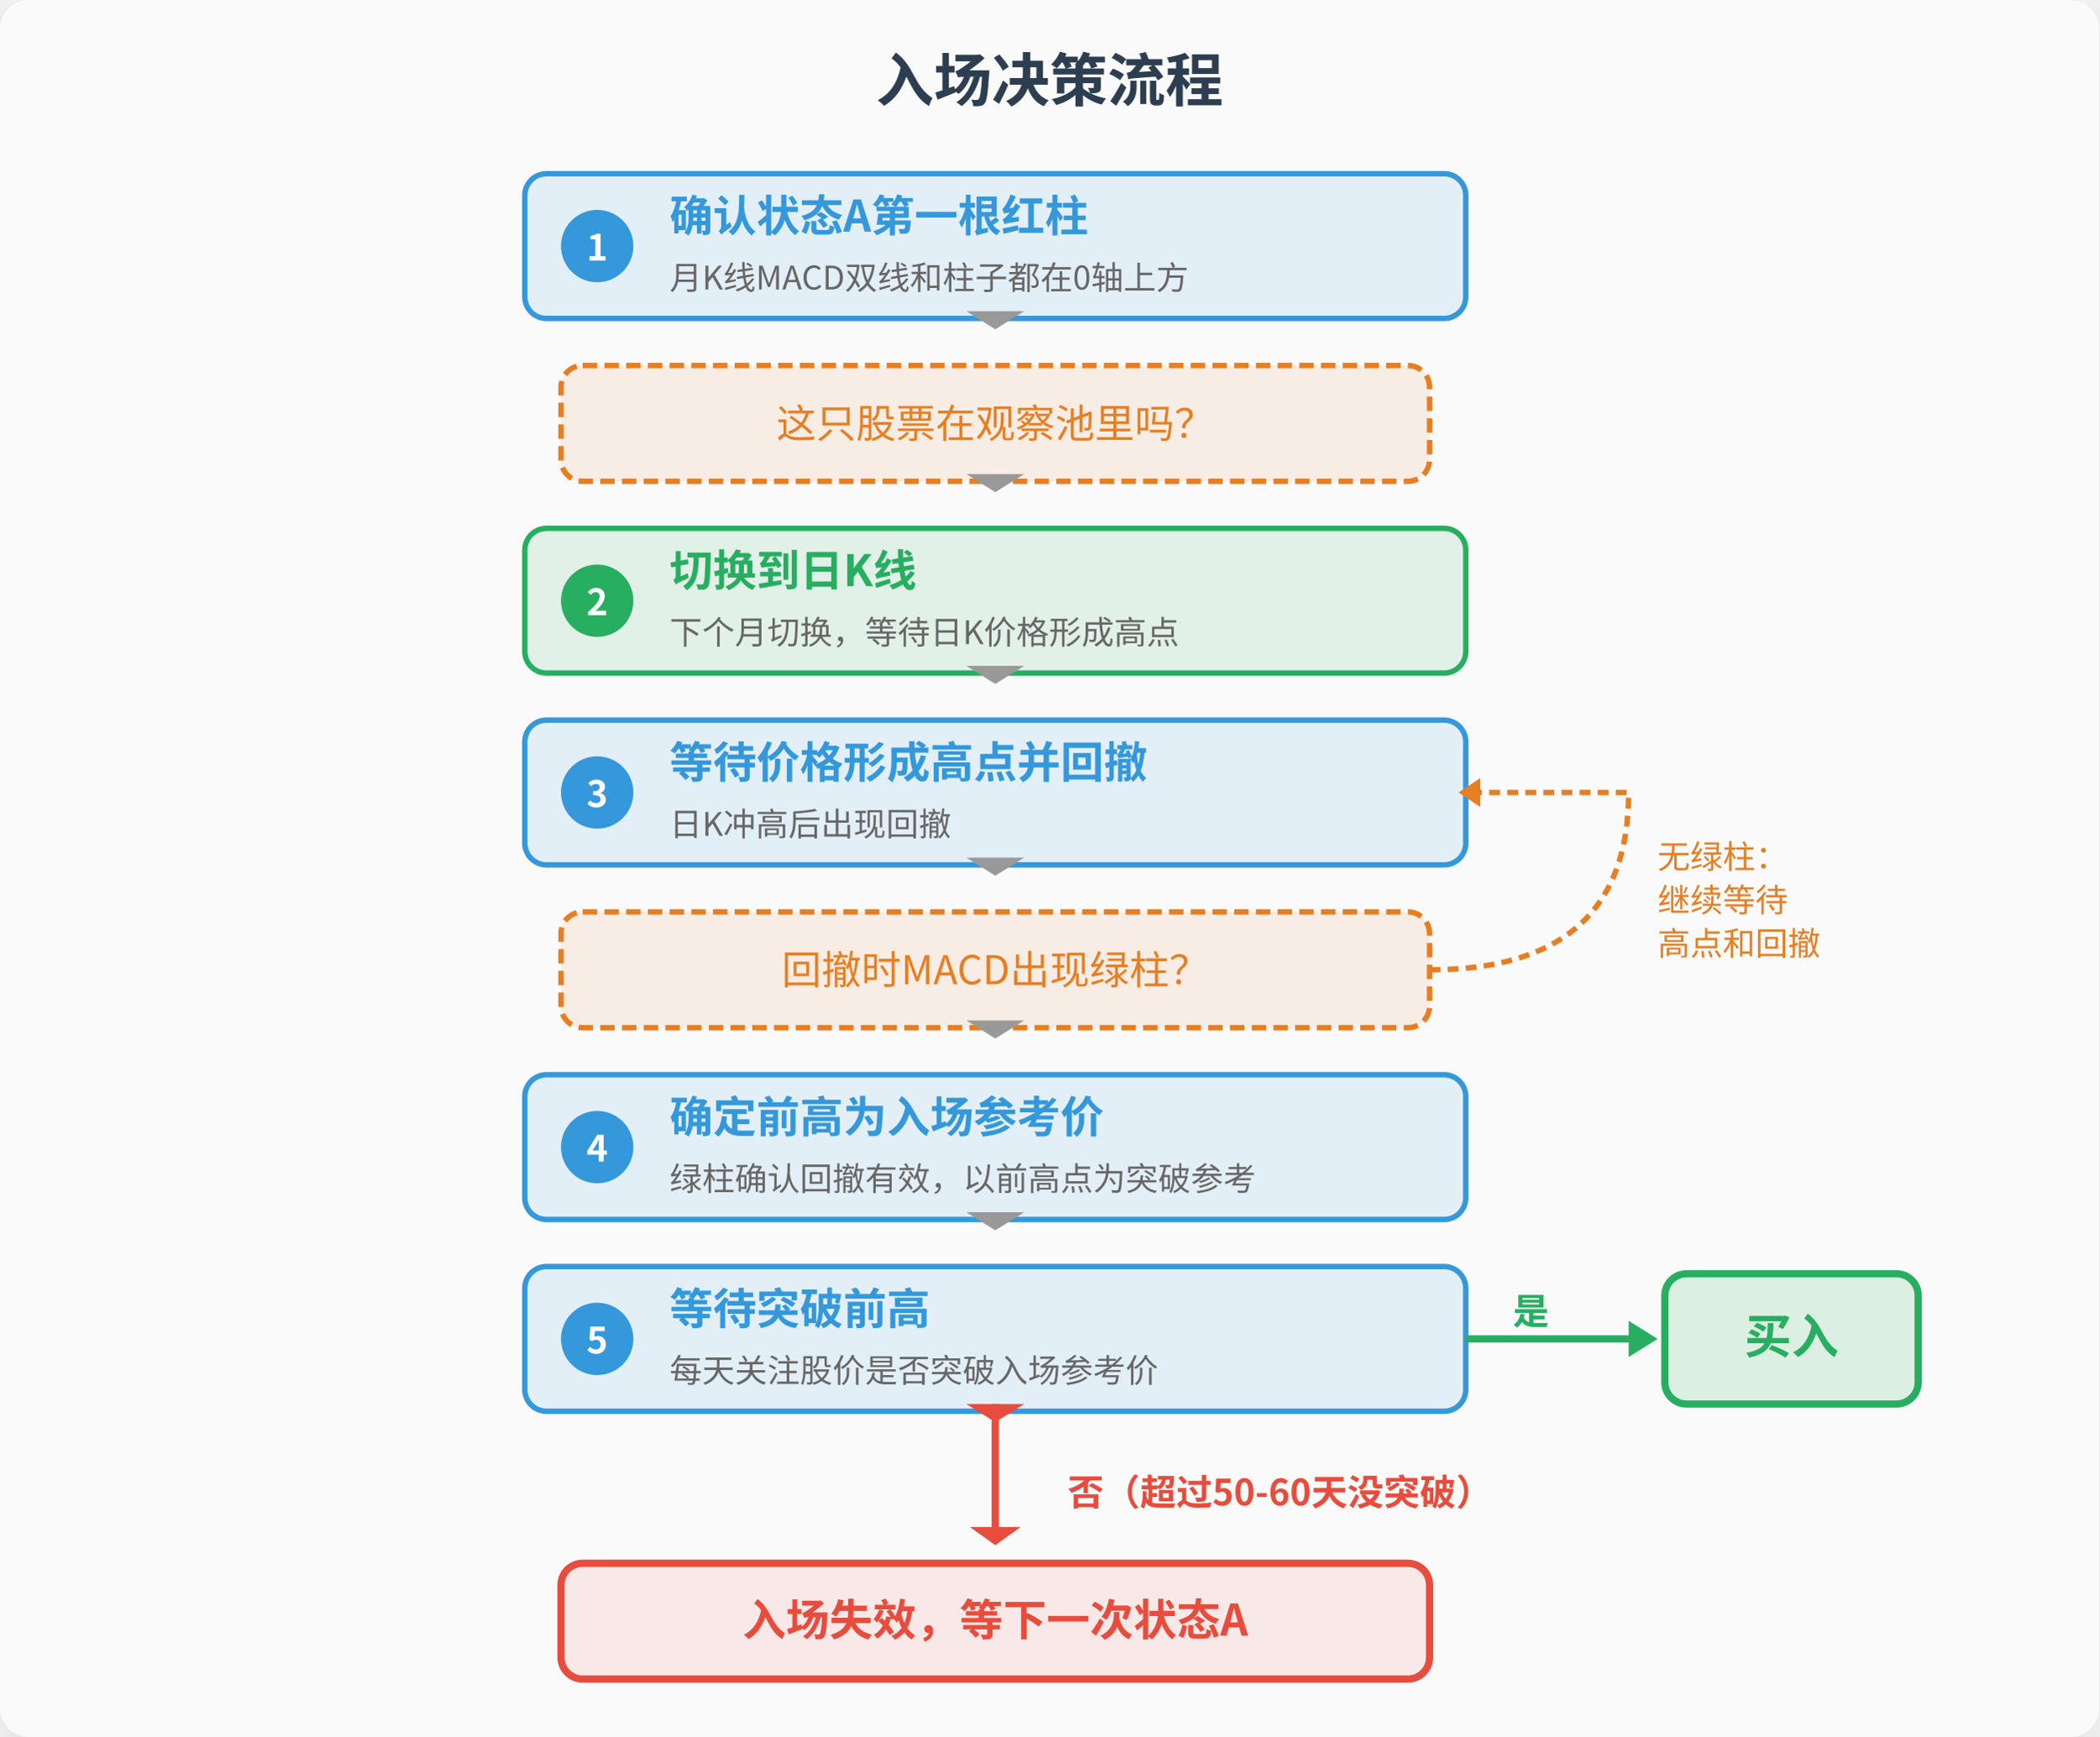
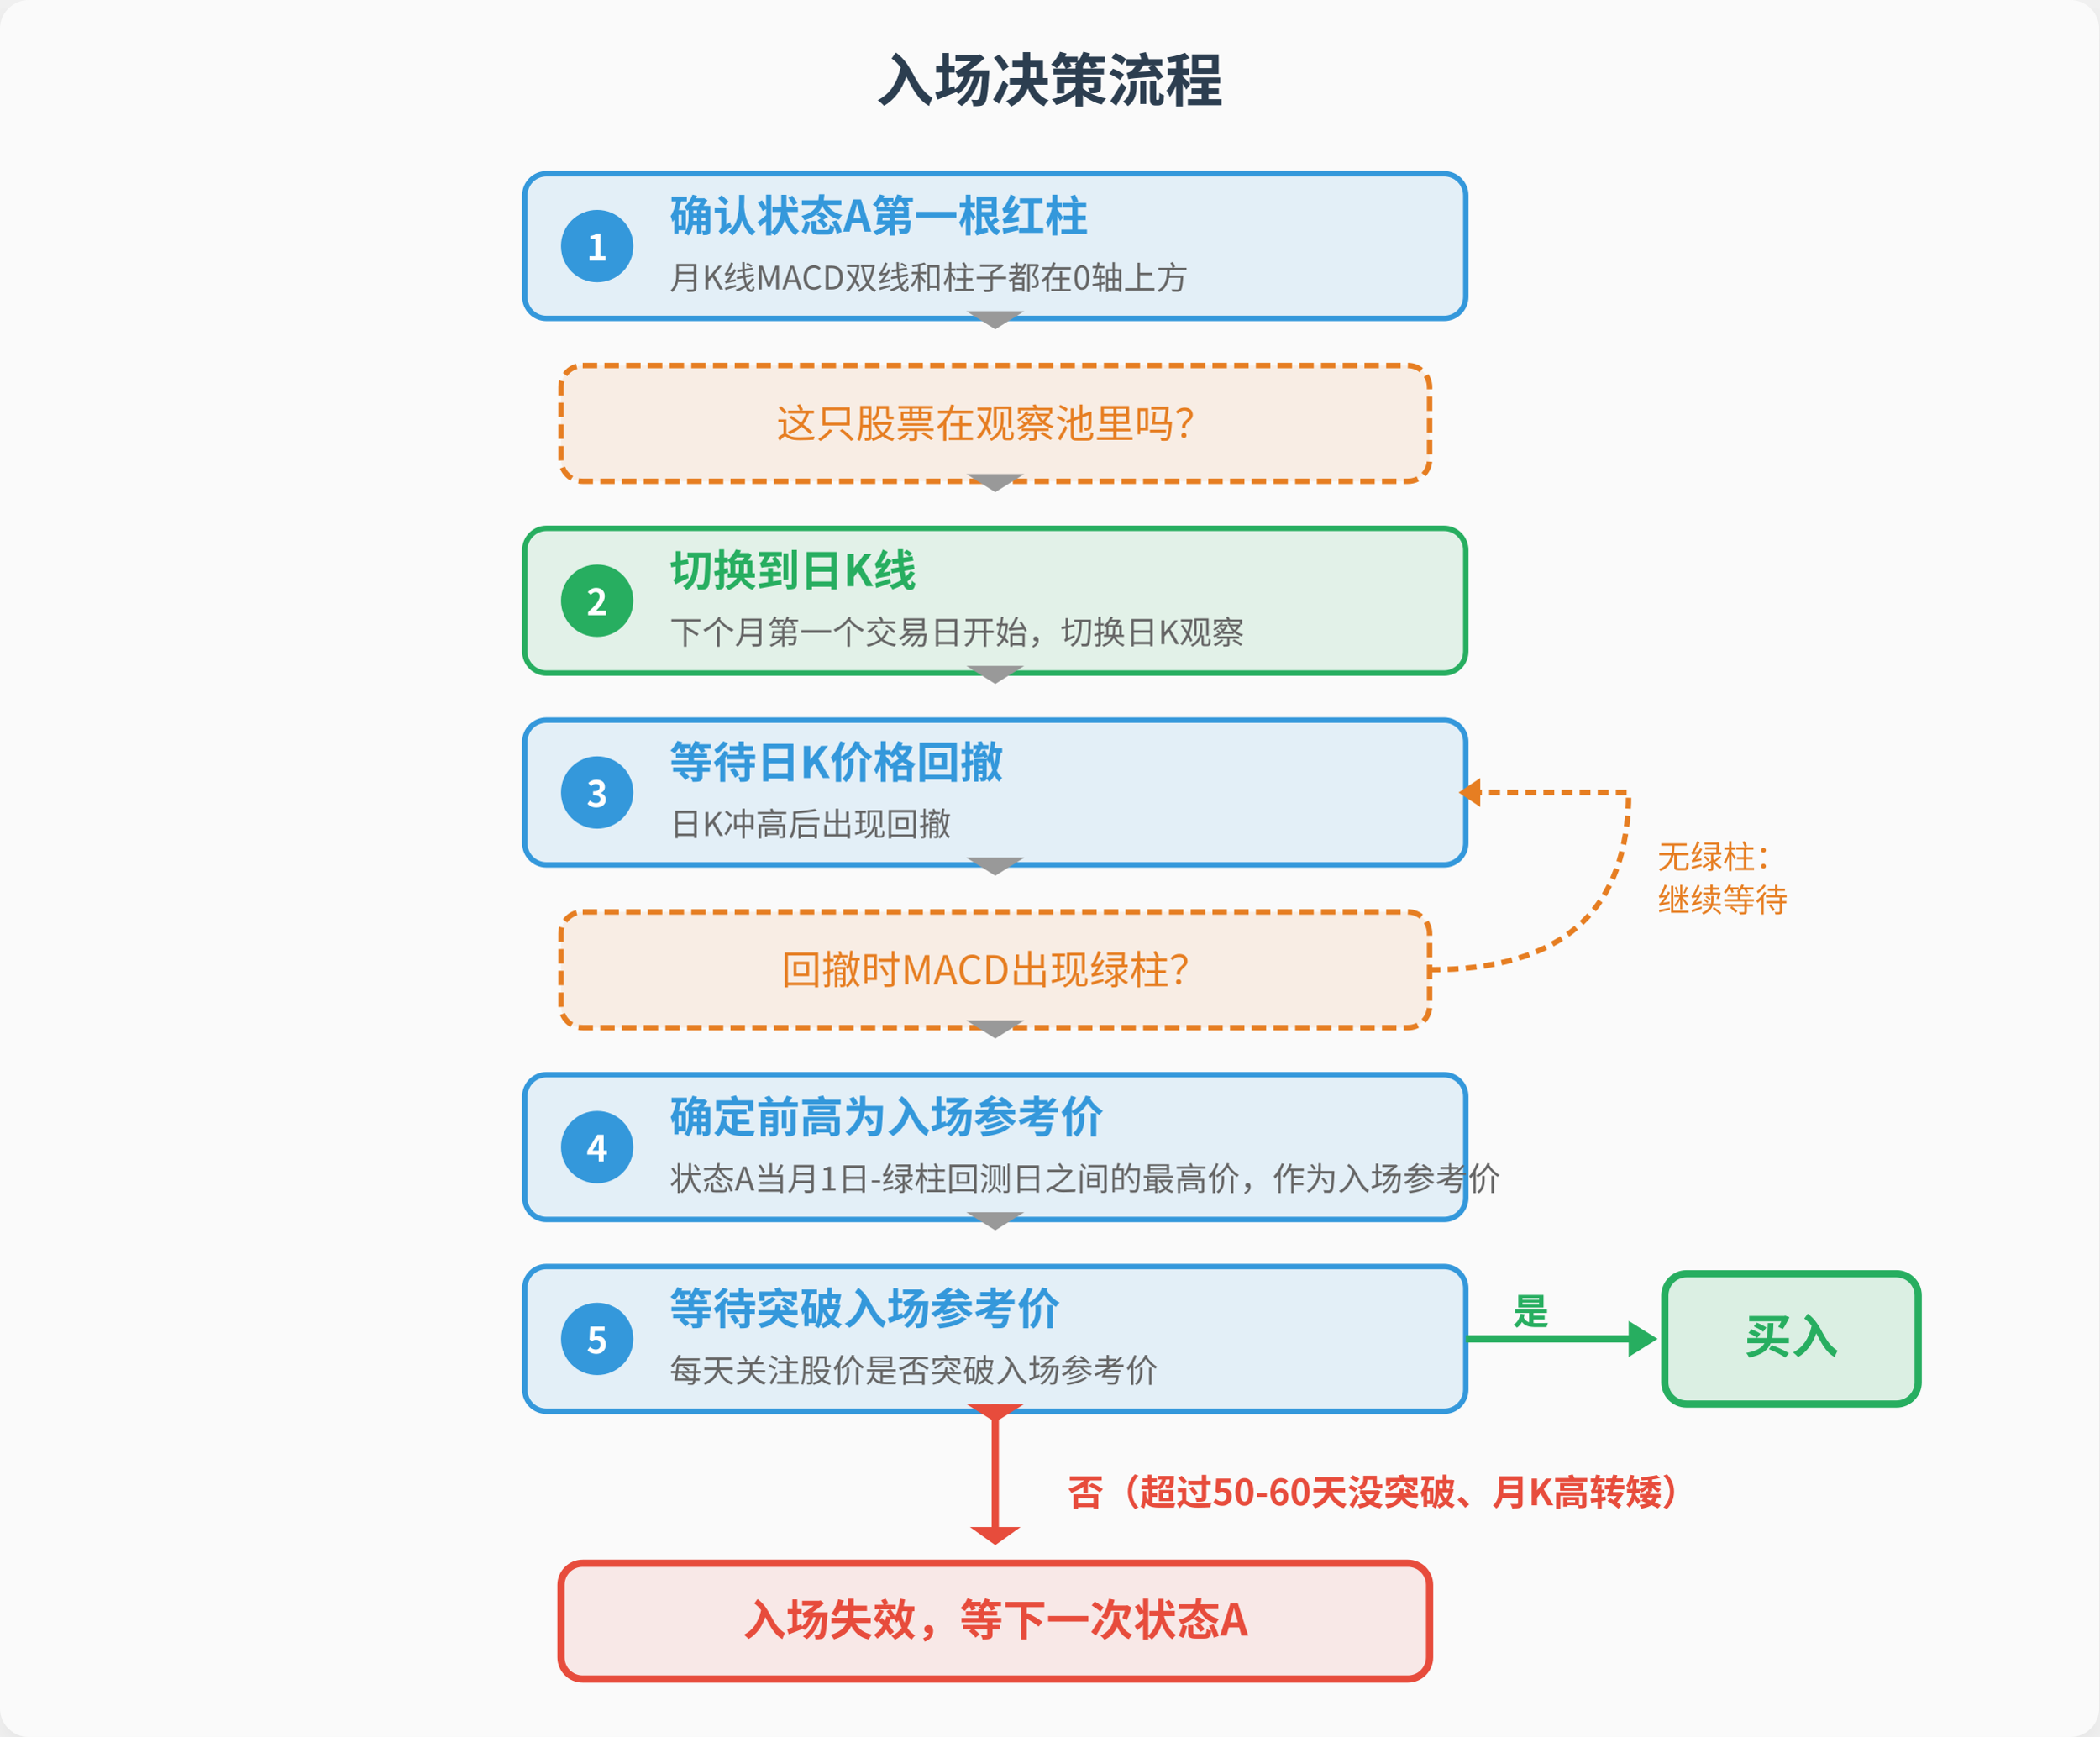
<svg xmlns="http://www.w3.org/2000/svg" width="580" height="480" viewBox="0 0 580 480">
  <defs>
    <filter id="shadow" x="-5%" y="-5%" width="110%" height="110%">
      <feDropShadow dx="0" dy="2" stdDeviation="4" flood-color="#000" flood-opacity="0.06" />
    </filter>
  </defs>
  <rect width="580" height="480" rx="8" fill="#FAFAFA" filter="url(#shadow)" />
  <text x="290" y="28" font-family="Noto Sans CJK SC, PingFang SC, sans-serif" font-size="16" font-weight="700" fill="#2C3E50" text-anchor="middle">入场决策流程</text>
  <rect x="145" y="48" width="260" height="40" rx="6" fill="#3498DB" opacity="0.12" />
  <rect x="145" y="48" width="260" height="40" rx="6" fill="none" stroke="#3498DB" stroke-width="1.5" />
  <circle cx="165" cy="68" r="10" fill="#3498DB" />
  <text x="165" y="72" font-family="Noto Sans CJK SC, PingFang SC, sans-serif" font-size="10" font-weight="700" fill="#fff" text-anchor="middle">1</text>
  <text x="185" y="64" font-family="Noto Sans CJK SC, PingFang SC, sans-serif" font-size="12" font-weight="700" fill="#3498DB">确认状态A第一根红柱</text>
  <text x="185" y="80" font-family="Noto Sans CJK SC, PingFang SC, sans-serif" font-size="9" fill="#666">月K线MACD双线和柱子都在0轴上方</text>
  <polygon points="275,91 267,86 283,86" fill="#999" />
  <rect x="155" y="101" width="240" height="32" rx="6" fill="#E67E22" opacity="0.1" />
  <rect x="155" y="101" width="240" height="32" rx="6" fill="none" stroke="#E67E22" stroke-width="1.5" stroke-dasharray="4,2" />
  <text x="275" y="121" font-family="Noto Sans CJK SC, PingFang SC, sans-serif" font-size="11" fill="#E67E22" text-anchor="middle">这只股票在观察池里吗？</text>
  <polygon points="275,136 267,131 283,131" fill="#999" />
  <rect x="145" y="146" width="260" height="40" rx="6" fill="#27AE60" opacity="0.12" />
  <rect x="145" y="146" width="260" height="40" rx="6" fill="none" stroke="#27AE60" stroke-width="1.5" />
  <circle cx="165" cy="166" r="10" fill="#27AE60" />
  <text x="165" y="170" font-family="Noto Sans CJK SC, PingFang SC, sans-serif" font-size="10" font-weight="700" fill="#fff" text-anchor="middle">2</text>
  <text x="185" y="162" font-family="Noto Sans CJK SC, PingFang SC, sans-serif" font-size="12" font-weight="700" fill="#27AE60">切换到日K线</text>
-   <text x="185" y="178" font-family="Noto Sans CJK SC, PingFang SC, sans-serif" font-size="9" fill="#666">下个月切换，等待日K价格形成高点</text>
+   <text x="185" y="178" font-family="Noto Sans CJK SC, PingFang SC, sans-serif" font-size="9" fill="#666">下个月第一个交易日开始，切换日K观察</text>
  <polygon points="275,189 267,184 283,184" fill="#999" />
  <rect x="145" y="199" width="260" height="40" rx="6" fill="#3498DB" opacity="0.12" />
  <rect x="145" y="199" width="260" height="40" rx="6" fill="none" stroke="#3498DB" stroke-width="1.5" />
  <circle cx="165" cy="219" r="10" fill="#3498DB" />
  <text x="165" y="223" font-family="Noto Sans CJK SC, PingFang SC, sans-serif" font-size="10" font-weight="700" fill="#fff" text-anchor="middle">3</text>
-   <text x="185" y="215" font-family="Noto Sans CJK SC, PingFang SC, sans-serif" font-size="12" font-weight="700" fill="#3498DB">等待价格形成高点并回撤</text>
+   <text x="185" y="215" font-family="Noto Sans CJK SC, PingFang SC, sans-serif" font-size="12" font-weight="700" fill="#3498DB">等待日K价格回撤</text>
  <text x="185" y="231" font-family="Noto Sans CJK SC, PingFang SC, sans-serif" font-size="9" fill="#666">日K冲高后出现回撤</text>
  <polygon points="275,242 267,237 283,237" fill="#999" />
  <rect x="155" y="252" width="240" height="32" rx="6" fill="#E67E22" opacity="0.1" />
  <rect x="155" y="252" width="240" height="32" rx="6" fill="none" stroke="#E67E22" stroke-width="1.5" stroke-dasharray="4,2" />
  <text x="275" y="272" font-family="Noto Sans CJK SC, PingFang SC, sans-serif" font-size="11" fill="#E67E22" text-anchor="middle">回撤时MACD出现绿柱？</text>
  <path d="M 395 268 Q 450 268 450 219 Q 450 219 405 219" fill="none" stroke="#E67E22" stroke-width="1.5" stroke-dasharray="3,2" />
  <polygon points="403,219 409,215 409,223" fill="#E67E22" />
  <text x="458" y="240" font-family="Noto Sans CJK SC, PingFang SC, sans-serif" font-size="9" fill="#E67E22">无绿柱：</text>
  <text x="458" y="252" font-family="Noto Sans CJK SC, PingFang SC, sans-serif" font-size="9" fill="#E67E22">继续等待</text>
-   <text x="458" y="264" font-family="Noto Sans CJK SC, PingFang SC, sans-serif" font-size="9" fill="#E67E22">高点和回撤</text>
  <polygon points="275,287 267,282 283,282" fill="#999" />
  <rect x="145" y="297" width="260" height="40" rx="6" fill="#3498DB" opacity="0.12" />
  <rect x="145" y="297" width="260" height="40" rx="6" fill="none" stroke="#3498DB" stroke-width="1.5" />
  <circle cx="165" cy="317" r="10" fill="#3498DB" />
  <text x="165" y="321" font-family="Noto Sans CJK SC, PingFang SC, sans-serif" font-size="10" font-weight="700" fill="#fff" text-anchor="middle">4</text>
  <text x="185" y="313" font-family="Noto Sans CJK SC, PingFang SC, sans-serif" font-size="12" font-weight="700" fill="#3498DB">确定前高为入场参考价</text>
-   <text x="185" y="329" font-family="Noto Sans CJK SC, PingFang SC, sans-serif" font-size="9" fill="#666">绿柱确认回撤有效，以前高点为突破参考</text>
+   <text x="185" y="329" font-family="Noto Sans CJK SC, PingFang SC, sans-serif" font-size="9" fill="#666">状态A当月1日-绿柱回测日之间的最高价，作为入场参考价</text>
  <polygon points="275,340 267,335 283,335" fill="#999" />
  <rect x="145" y="350" width="260" height="40" rx="6" fill="#3498DB" opacity="0.12" />
  <rect x="145" y="350" width="260" height="40" rx="6" fill="none" stroke="#3498DB" stroke-width="1.5" />
  <circle cx="165" cy="370" r="10" fill="#3498DB" />
  <text x="165" y="374" font-family="Noto Sans CJK SC, PingFang SC, sans-serif" font-size="10" font-weight="700" fill="#fff" text-anchor="middle">5</text>
-   <text x="185" y="366" font-family="Noto Sans CJK SC, PingFang SC, sans-serif" font-size="12" font-weight="700" fill="#3498DB">等待突破前高</text>
+   <text x="185" y="366" font-family="Noto Sans CJK SC, PingFang SC, sans-serif" font-size="12" font-weight="700" fill="#3498DB">等待突破入场参考价</text>
  <text x="185" y="382" font-family="Noto Sans CJK SC, PingFang SC, sans-serif" font-size="9" fill="#666">每天关注股价是否突破入场参考价</text>
  <path d="M 405 370 L 455 370" fill="none" stroke="#27AE60" stroke-width="2" />
  <polygon points="450,365 458,370 450,375" fill="#27AE60" />
  <text x="418" y="366" font-family="Noto Sans CJK SC, PingFang SC, sans-serif" font-size="10" fill="#27AE60" font-weight="700">是</text>
  <rect x="460" y="352" width="70" height="36" rx="6" fill="#27AE60" opacity="0.15" />
  <rect x="460" y="352" width="70" height="36" rx="6" fill="none" stroke="#27AE60" stroke-width="2" />
  <text x="495" y="374" font-family="Noto Sans CJK SC, PingFang SC, sans-serif" font-size="13" font-weight="700" fill="#27AE60" text-anchor="middle">买入</text>
  <polygon points="275,393 267,388 283,388" fill="#E74C3C" />
  <line x1="275" y1="388" x2="275" y2="424" stroke="#E74C3C" stroke-width="2" />
  <polygon points="275,427 268,422 282,422" fill="#E74C3C" />
-   <text x="295" y="416" font-family="Noto Sans CJK SC, PingFang SC, sans-serif" font-size="10" fill="#E74C3C" font-weight="700">否（超过50-60天没突破）</text>
+   <text x="295" y="416" font-family="Noto Sans CJK SC, PingFang SC, sans-serif" font-size="10" fill="#E74C3C" font-weight="700">否（超过50-60天没突破、月K高转矮）</text>
  <rect x="155" y="432" width="240" height="32" rx="6" fill="#E74C3C" opacity="0.1" />
  <rect x="155" y="432" width="240" height="32" rx="6" fill="none" stroke="#E74C3C" stroke-width="2" />
  <text x="275" y="452" font-family="Noto Sans CJK SC, PingFang SC, sans-serif" font-size="12" font-weight="700" fill="#E74C3C" text-anchor="middle">入场失效，等下一次状态A</text>
</svg>
